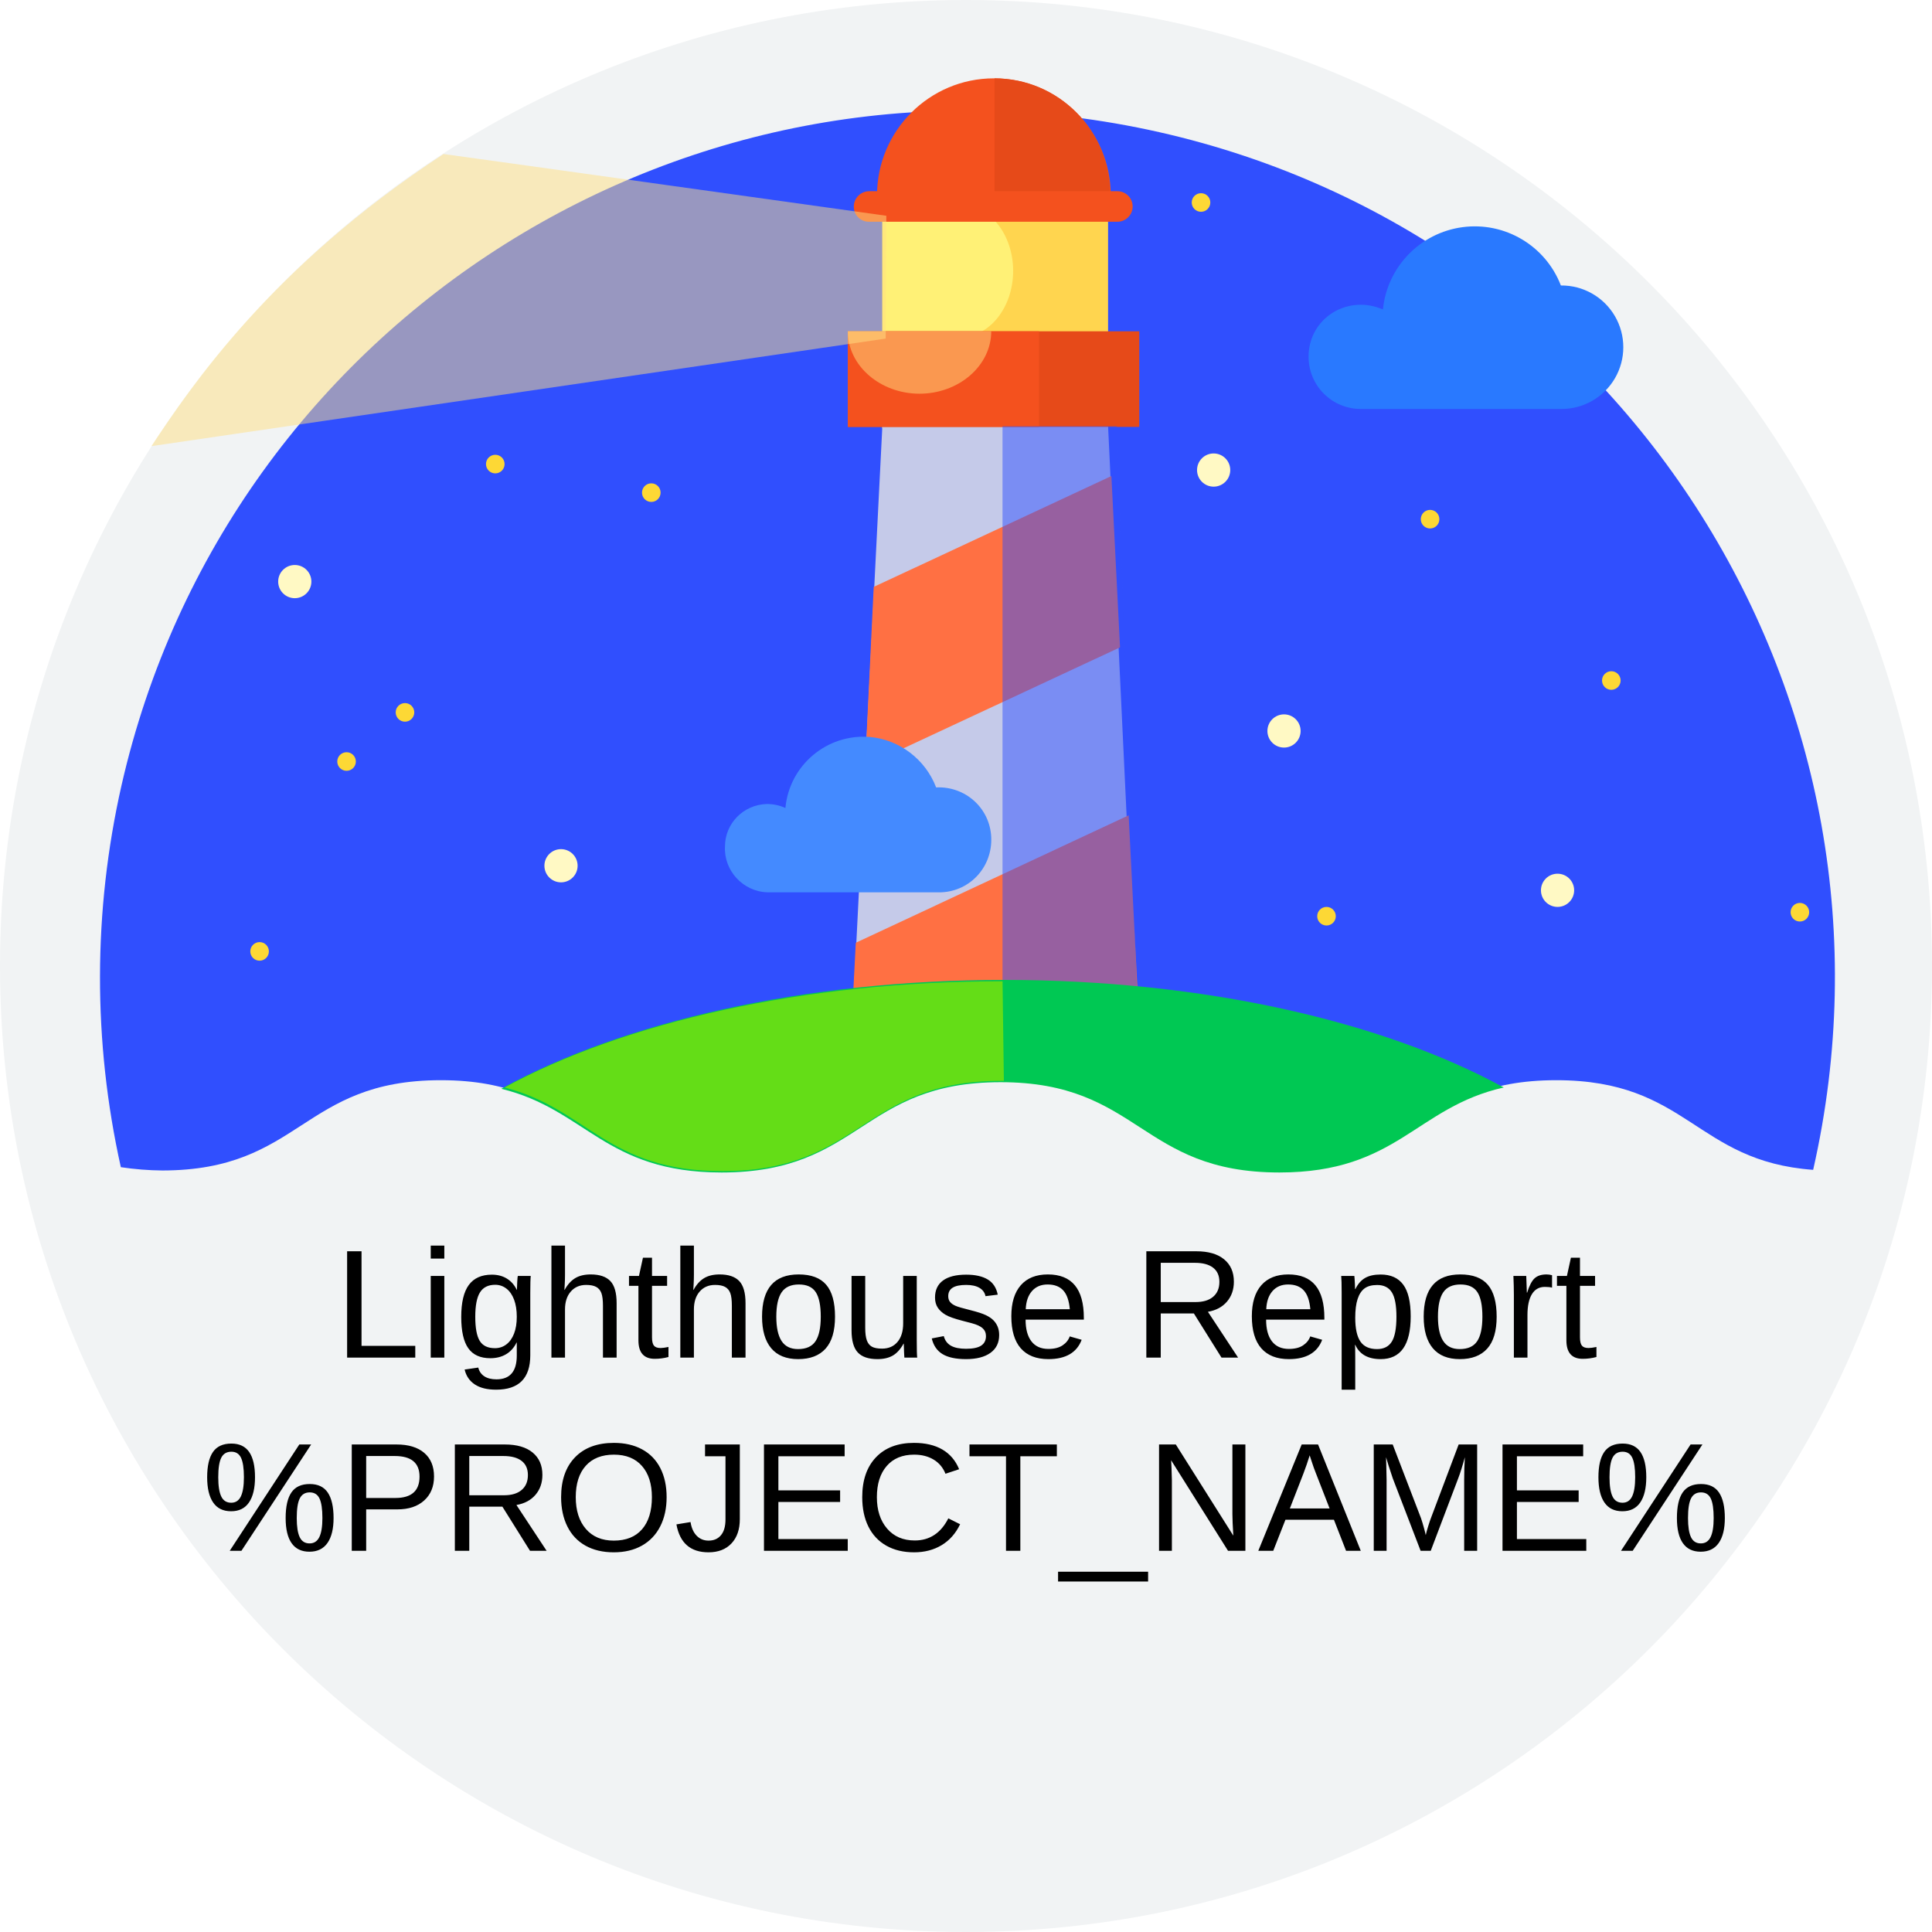
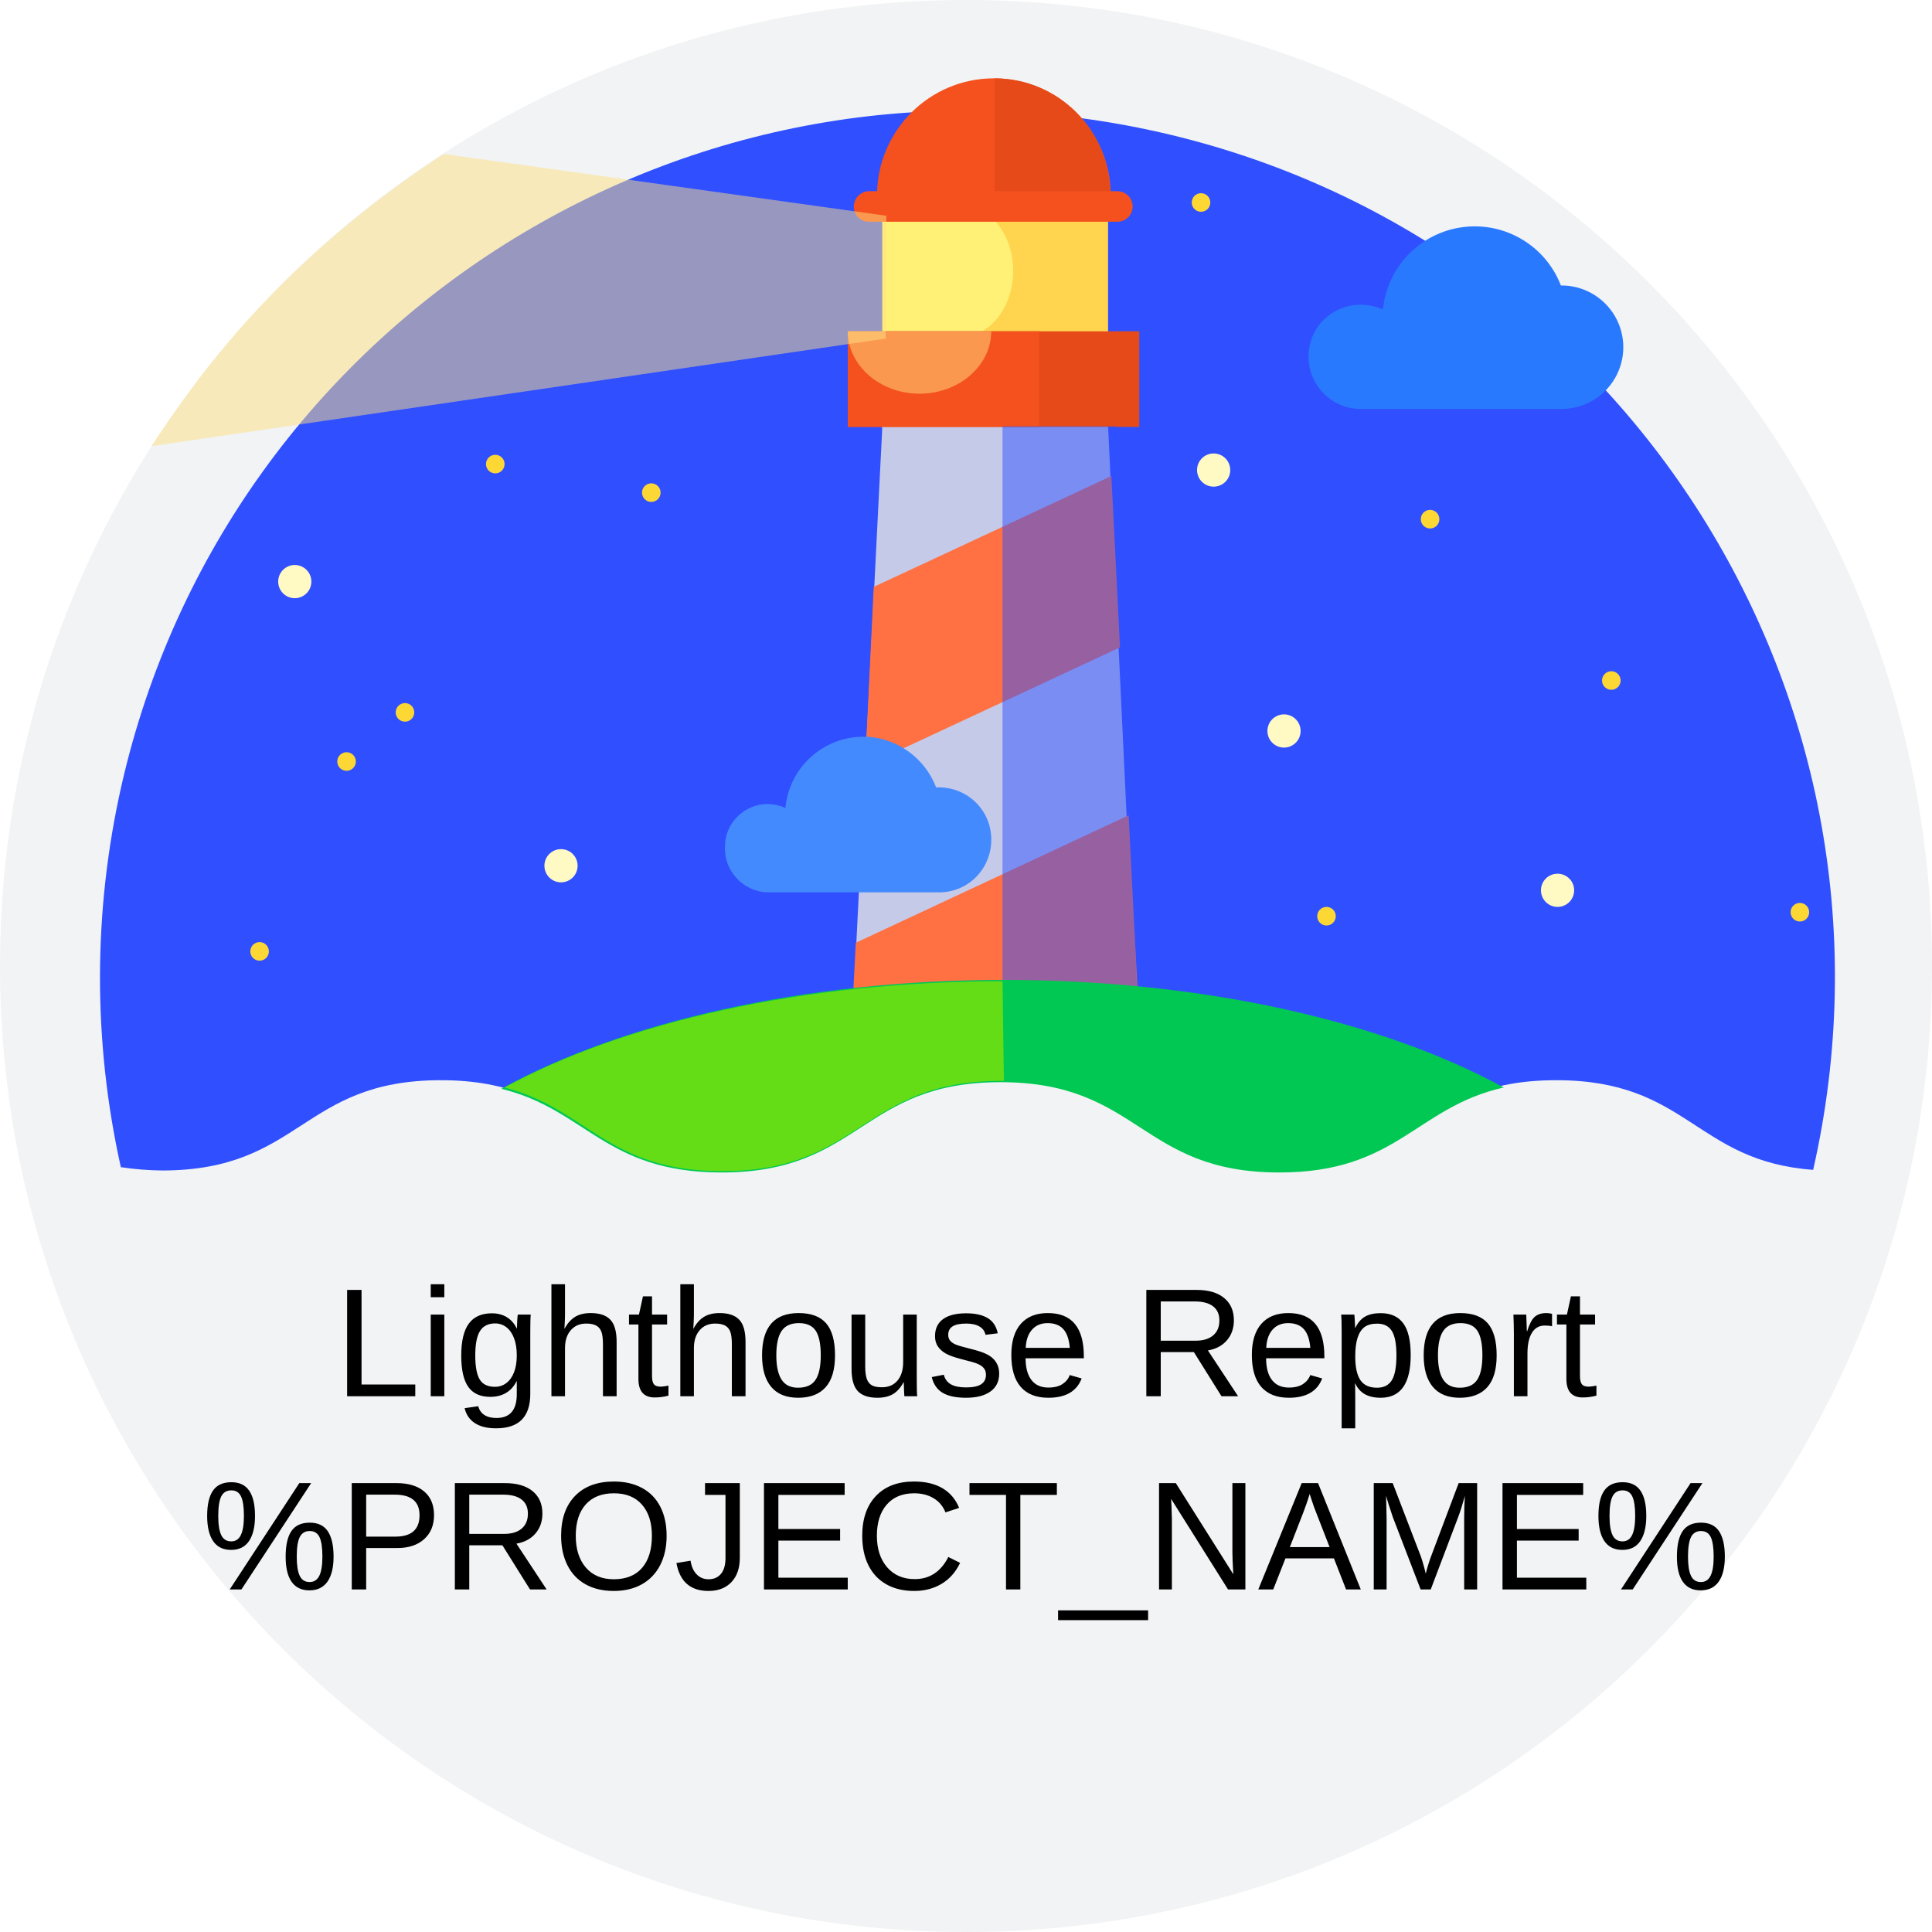
<svg xmlns="http://www.w3.org/2000/svg" viewBox="0 0 2500 2500">
  <circle cx="1250" cy="1250" r="1250" fill="#f1f3f4" />
  <path d="M209.62,1514.6c180.41,0,180.41-116.83,360.83-116.83S750.86,1514.6,931.27,1514.6s180.41-116.83,360.83-116.83,180.41,116.83,360.82,116.83,180.41-116.83,360.83-116.83c171,0,179.55,104.81,332.47,116C2483.68,908.93,2104.81,307.56,1500,171S294.67,412.37,157.22,1016.32a1127.36,1127.36,0,0,0-.86,494,382.47,382.47,0,0,0,54.12,4.29Z" fill="#304ffe" />
  <path d="M1141.75,283.51h292.1V554.12h-292.1Z" fill="#ffd54f" />
  <path d="M1141.75,283.51h103.1V554.12h-103.1Z" fill="#fff176" />
  <ellipse cx="1242.27" cy="350.52" rx="68.73" ry="85.91" fill="#fff176" />
  <path d="M1134.88,252.58c0-83.34,67.87-151.21,151.2-151.21s151.21,67.87,151.21,151.21" fill="#f4511e" />
  <path d="M1286.94,101.37c82.48,0,149.49,67,149.49,150.35v.86H1286.94Z" fill="#e64a19" />
  <path d="M1124.57,247.42h321.31a19.76,19.76,0,0,1,0,39.52H1124.57a19.44,19.44,0,0,1-19.76-19.76A20,20,0,0,1,1124.57,247.42Z" fill="#f4511e" />
  <path d="M1099.66,1387.46l42.09-835.91h292.1l37.8,794.67Z" fill="#c5cae9" />
  <path d="M1438.14,616l11.17,221.65" fill="none" />
  <path d="M1130.58,759.45l-11.16,232,329.89-153.78L1438.14,616Z" fill="#ff7043" />
  <path d="M1460.48,1055l11.17,221.65" fill="none" />
  <path d="M1107.39,1219.93l-12,232,376.29-175.26L1460.48,1055Z" fill="#ff7043" />
  <path d="M1097.08,428.69h377.15V552.41H1097.08Z" fill="#e64a19" />
  <path d="M1097.08,428.69H1344.5V552.41H1097.08Z" fill="#f4511e" />
  <path d="M1282.65,428.69c0,44.68-42.1,80.76-92.79,80.76s-92.78-36.08-92.78-80.76" fill="#ffe082" opacity="0.5" style="isolation:isolate" />
  <path d="M1761.17,394.33c10.31,0,19.76,2.58,28.35,6a119.41,119.41,0,0,1,230.24-30.92,79.9,79.9,0,1,1,0,159.79H1761.17a67.47,67.47,0,0,1-67.87-67.87c0-37.8,30.07-67,67.87-67Z" fill="#2979ff" />
  <path d="M992.27,1040.38a57.72,57.72,0,0,1,24.05,5.15,101.52,101.52,0,0,1,109.11-91.92c38.66,3.43,72.16,29.21,85.91,65.29,37.8-1.72,69.59,26.63,71.31,64.43s-26.64,69.59-64.44,71.31H993.13c-31.79-.86-56.7-28.35-55-59.28,0-30.07,24.06-54.12,54.13-55Z" fill="#448aff" />
  <circle cx="1554.12" cy="262.03" r="12.03" fill="#fdd835" />
  <circle cx="1661.51" cy="945.88" r="21.48" fill="#fff9c4" />
  <circle cx="381.44" cy="752.58" r="21.48" fill="#fff9c4" />
  <circle cx="725.95" cy="1120.27" r="21.48" fill="#fff9c4" />
  <circle cx="1570.45" cy="608.25" r="21.48" fill="#fff9c4" />
  <circle cx="2015.46" cy="1152.06" r="21.48" fill="#fff9c4" />
  <circle cx="335.91" cy="1231.1" r="12.03" fill="#fdd835" />
  <circle cx="448.45" cy="985.4" r="12.03" fill="#fdd835" />
  <circle cx="524.05" cy="921.82" r="12.03" fill="#fdd835" />
  <circle cx="842.78" cy="637.46" r="12.03" fill="#fdd835" />
  <circle cx="1850.52" cy="671.82" r="12.03" fill="#fdd835" />
  <circle cx="2329.04" cy="1180.41" r="12.03" fill="#fdd835" />
  <circle cx="640.89" cy="600.52" r="12.03" fill="#fdd835" />
  <circle cx="1716.49" cy="1185.57" r="12.03" fill="#fdd835" />
  <circle cx="2085.05" cy="880.58" r="12.03" fill="#fdd835" />
  <path d="M1146.91,279.21s-571.31-79.9-573-79.9c-223.36,146.05-326.46,300.69-378,378l950.17-139.18Z" fill="#ffe082" opacity="0.5" style="isolation:isolate" />
  <path d="M1445,551.55H1297.25v756.87l177.84,79Z" fill="#304ffe" opacity="0.5" style="isolation:isolate" />
  <path d="M933.85,1517.18c180.41,0,180.41-116.84,360.82-116.84s180.42,116.84,360.83,116.84c152.92,0,176.12-84.19,290.38-110-155.5-85-387.46-139.18-646.91-139.18s-494.85,55-650.34,140.89C758.59,1435.57,782.65,1517.18,933.85,1517.18Z" fill="#00c853" />
  <path d="M934.71,1515.46c180.41,0,180.41-116.83,360.82-116.83H1299l-1.72-128.87c-257.73,0-489.69,53.26-644.33,137.46C760.31,1434.71,785.22,1515.46,934.71,1515.46Z" fill="#64dd17" />
-   <text x="50%" y="68%" dominant-baseline="middle" text-anchor="middle" font-size="200" font-family="Arial">Lighthouse Report</text>
-   <text x="50%" y="78%" dominant-baseline="middle" text-anchor="middle" font-size="200" font-family="Arial">%PROJECT_NAME%</text>
+   <text x="50%" y="70%" dominant-baseline="middle" text-anchor="middle" font-size="200" font-family="Arial">Lighthouse Report</text>
+   <text x="50%" y="80%" dominant-baseline="middle" text-anchor="middle" font-size="200" font-family="Arial">%PROJECT_NAME%</text>
</svg>
